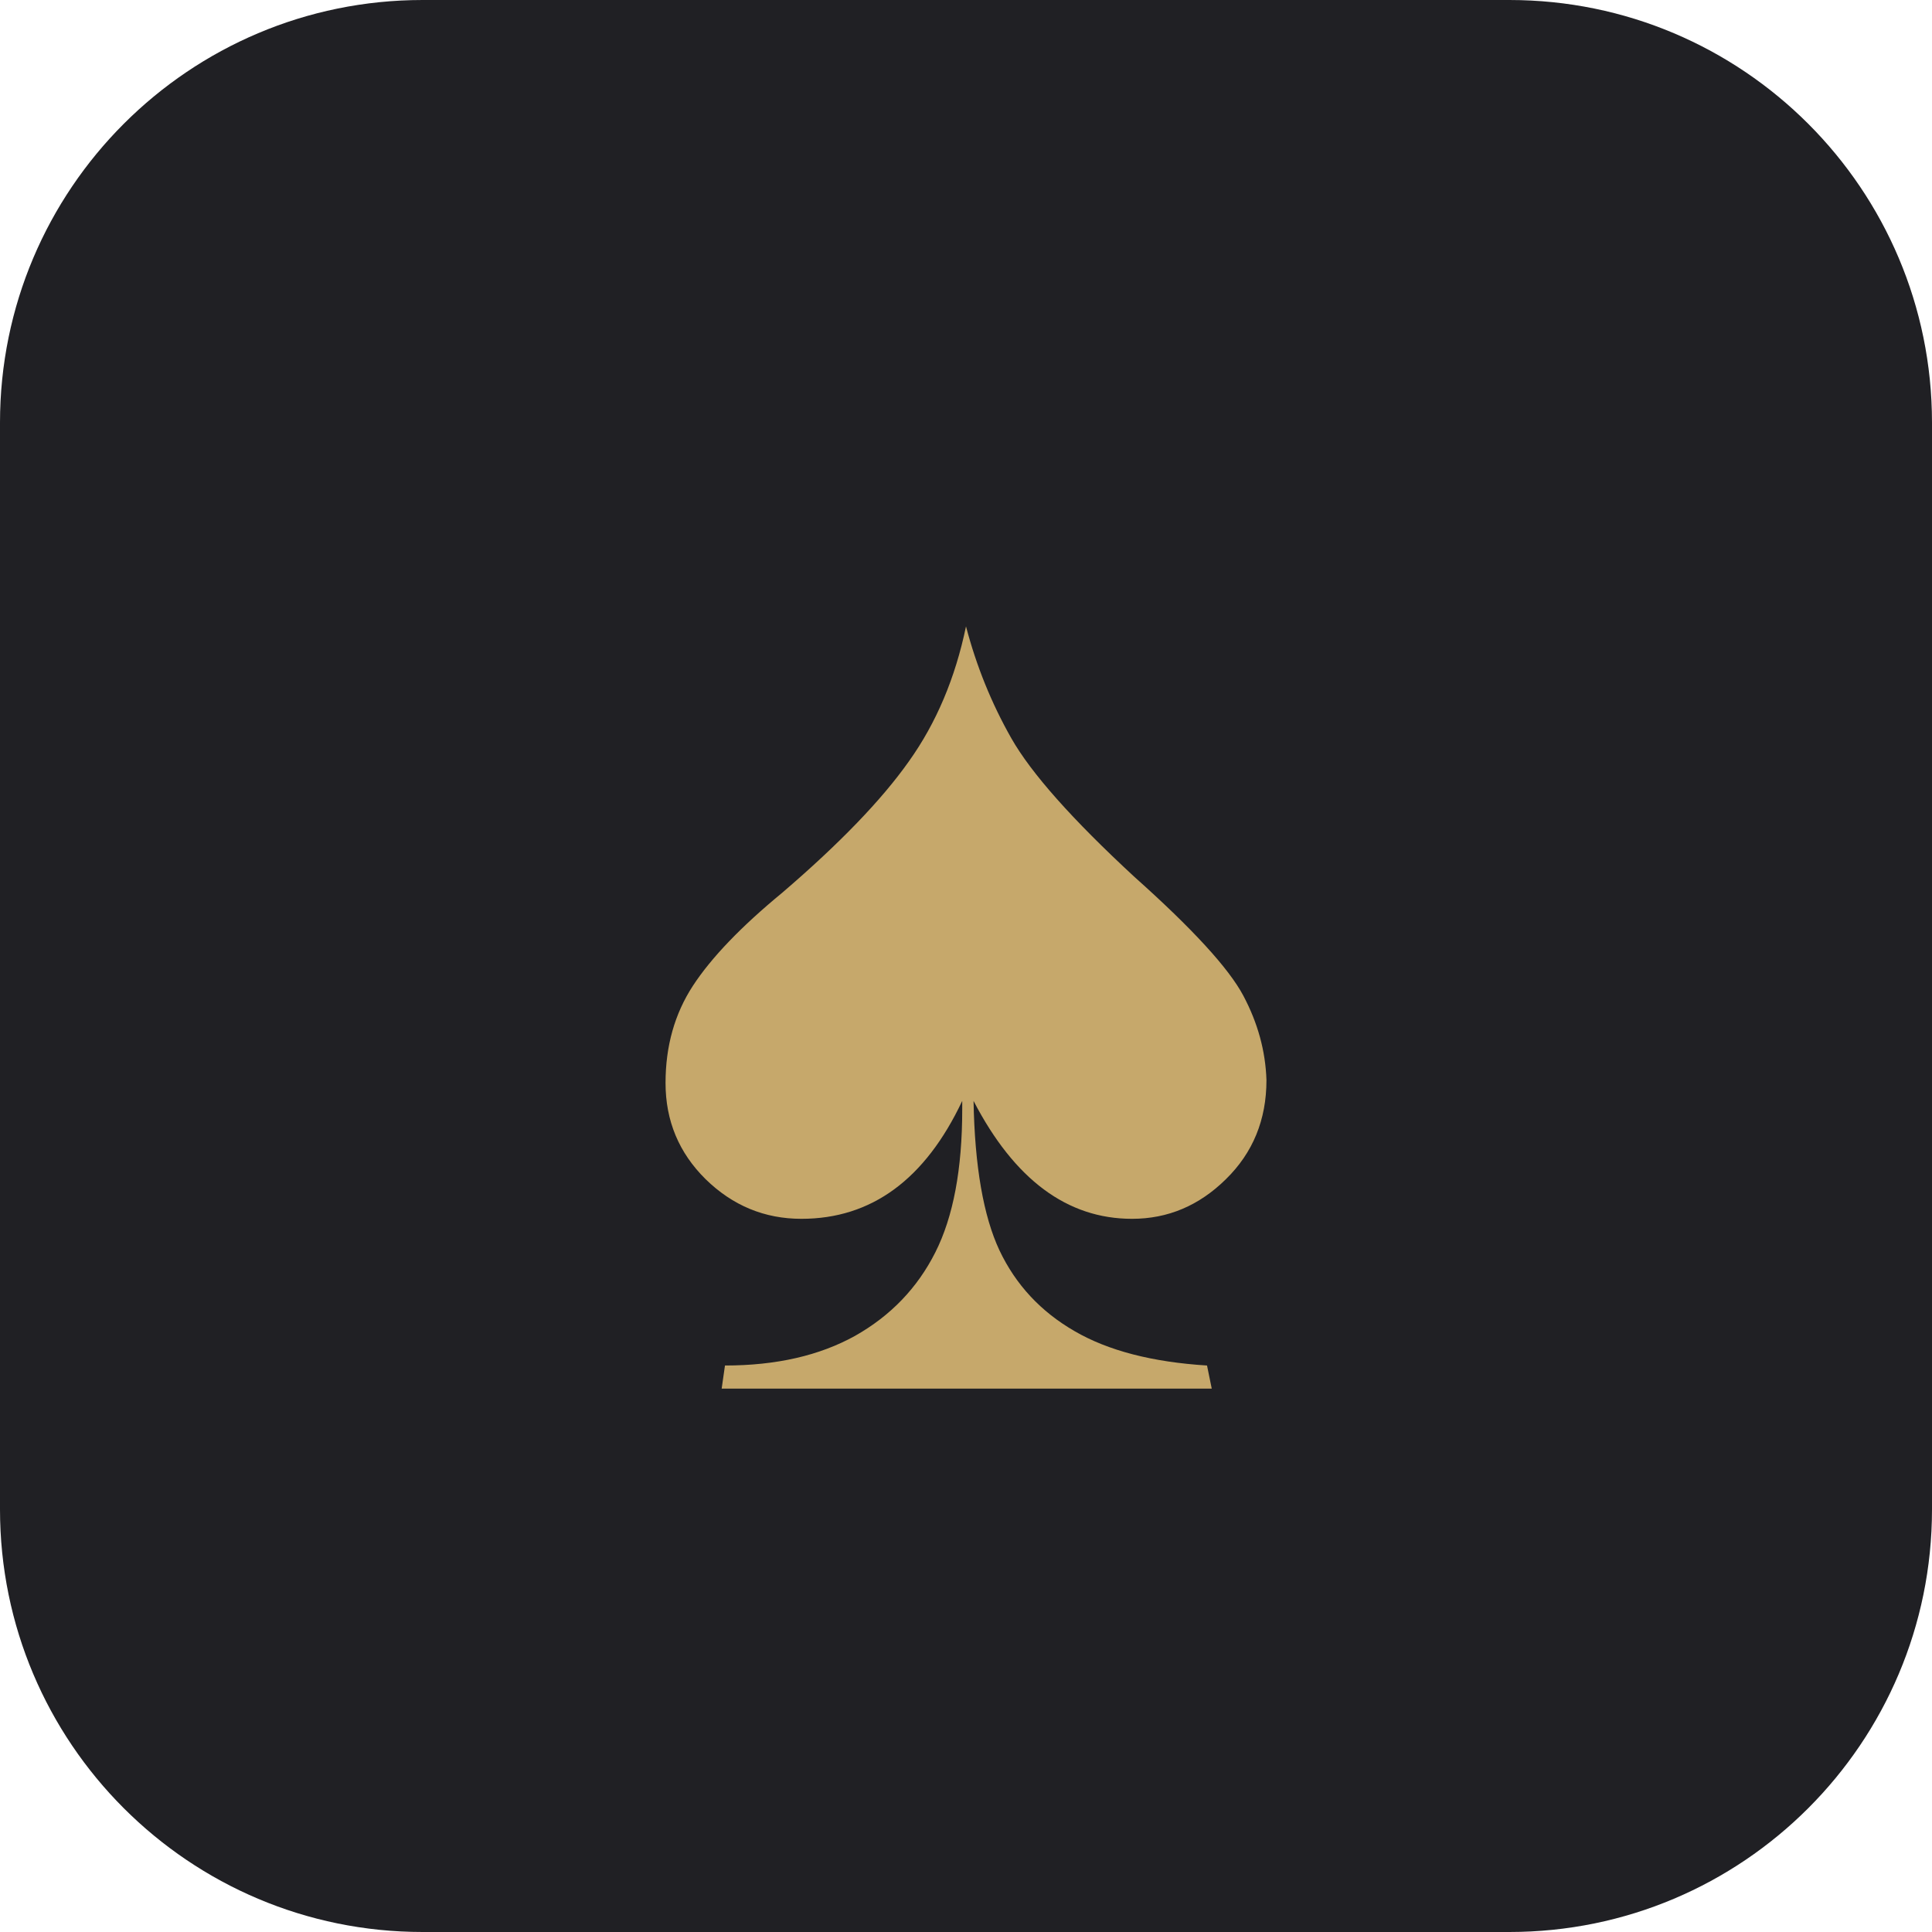
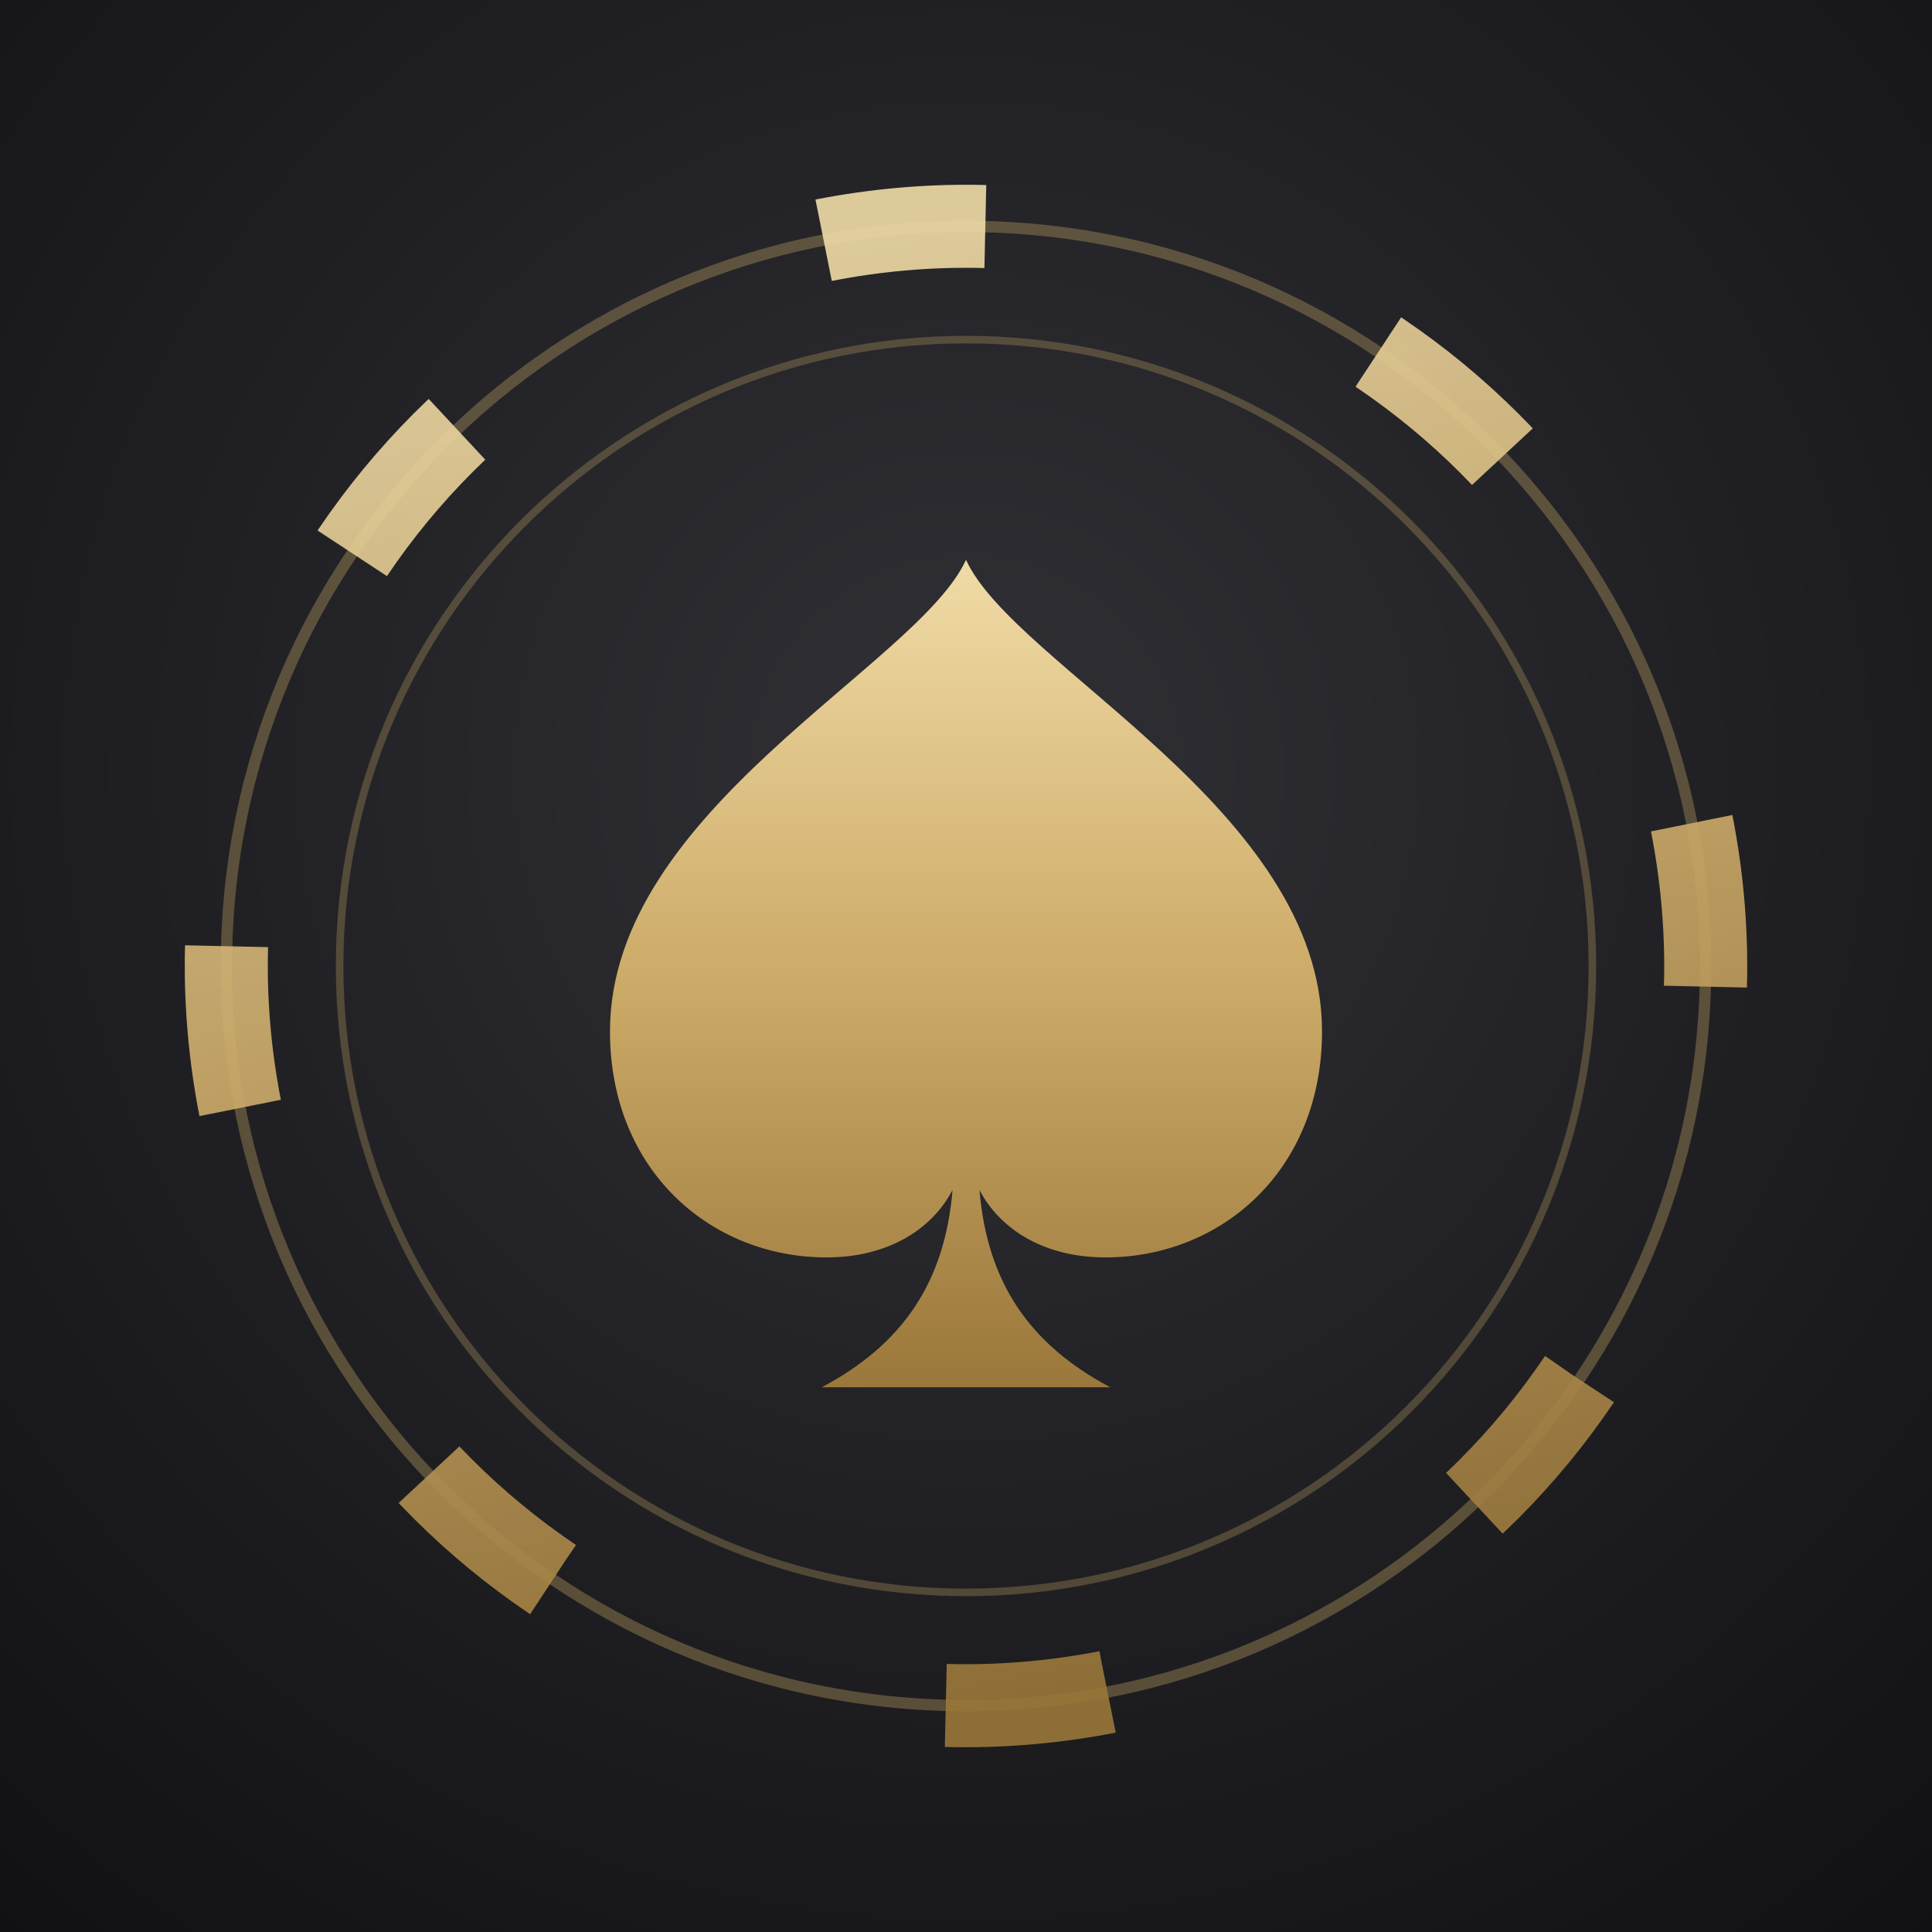
- <svg xmlns="http://www.w3.org/2000/svg" viewBox="0 0 64 64">
-   <rect width="64" height="64" rx="14" fill="#202024" />
-   <text x="32" y="46" font-size="42" text-anchor="middle" fill="#c6a86b">♠</text>
+ <svg xmlns="http://www.w3.org/2000/svg" viewBox="0 0 512 512">
+   <defs>
+     <radialGradient id="bg" cx="50%" cy="40%" r="78%">
+       <stop offset="0" stop-color="#303036" />
+       <stop offset="1" stop-color="#111113" />
+     </radialGradient>
+     <linearGradient id="gold" x1="0" y1="0" x2="0" y2="1">
+       <stop offset="0" stop-color="#f0dba6" />
+       <stop offset="0.5" stop-color="#cdab68" />
+       <stop offset="1" stop-color="#9a773a" />
+     </linearGradient>
+   </defs>
+   <rect width="512" height="512" fill="url(#bg)" />
+   <circle cx="256" cy="256" r="196" fill="none" stroke="#c9a865" stroke-width="3" opacity="0.35" />
+   <circle cx="256" cy="256" r="196" fill="none" stroke="url(#gold)" stroke-width="22" stroke-dasharray="43.1 110.8" transform="rotate(-11 256 256)" opacity="0.9" />
+   <circle cx="256" cy="256" r="166" fill="none" stroke="#c9a865" stroke-width="2" opacity="0.3" />
+   <path transform="translate(256 258) scale(2.55) translate(-50 -50)" fill="url(#gold)" d="M50 7 C45 18 13 33 13 56 C13 70.5 23.5 79.5 35.5 79.5 C42 79.5 46.5 76.5 48.6 72.5 C47.8 82 43.5 88.5 35 93 L65 93 C56.5 88.5 52.2 82 51.4 72.5 C53.5 76.5 58 79.5 64.5 79.5 C76.5 79.5 87 70.5 87 56 C87 33 55 18 50 7 Z" />
</svg>
